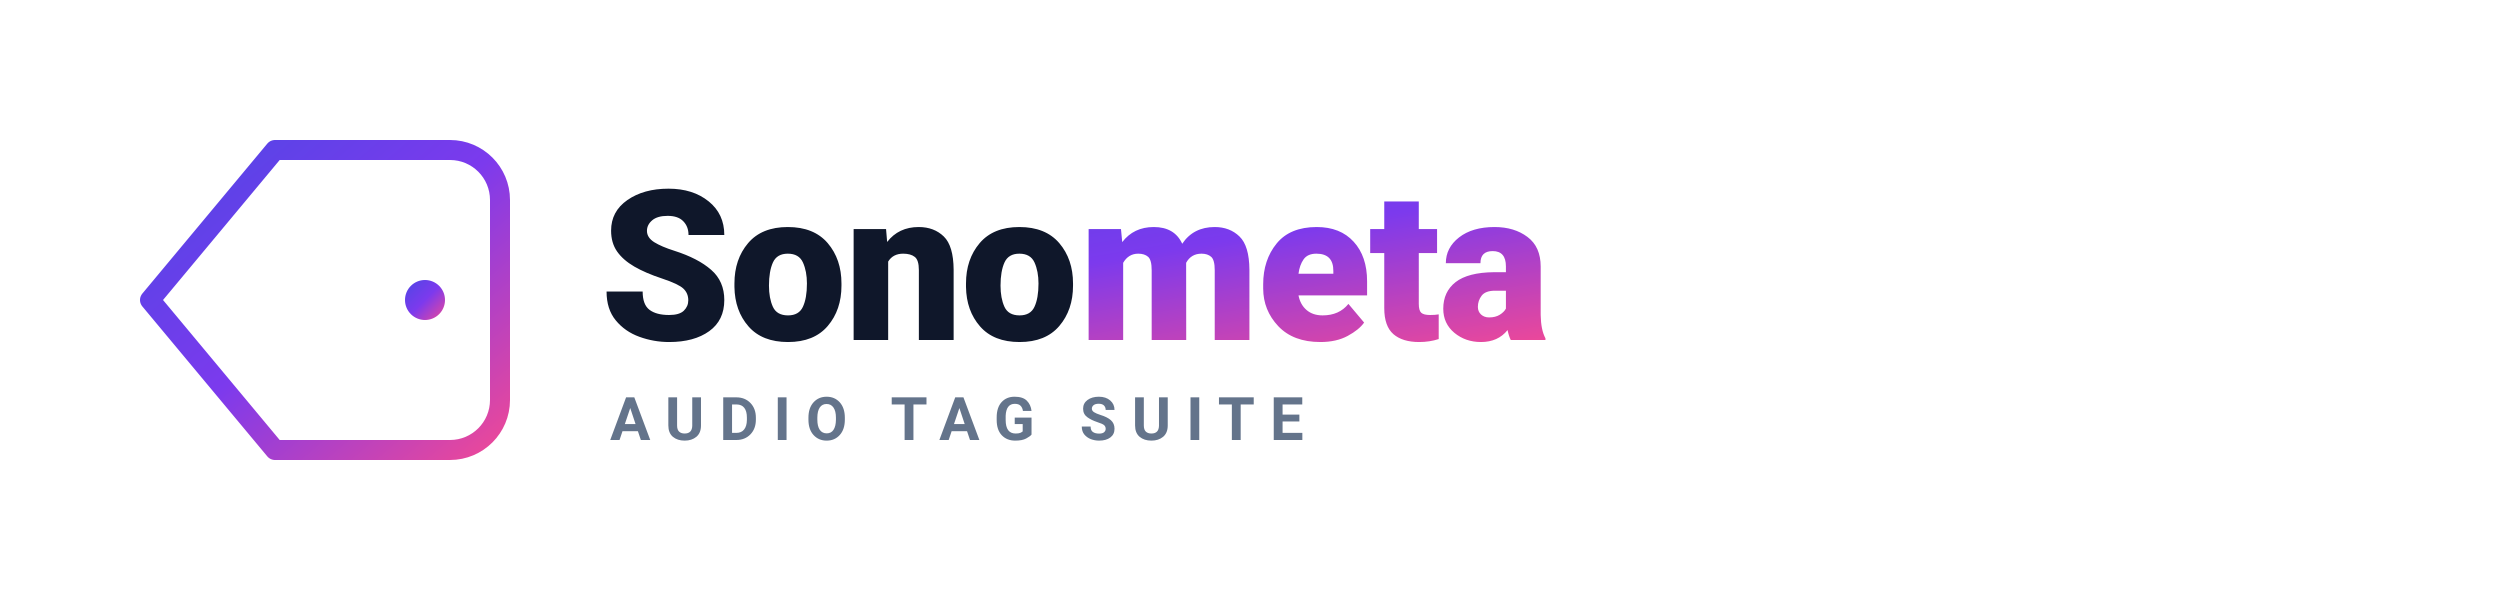
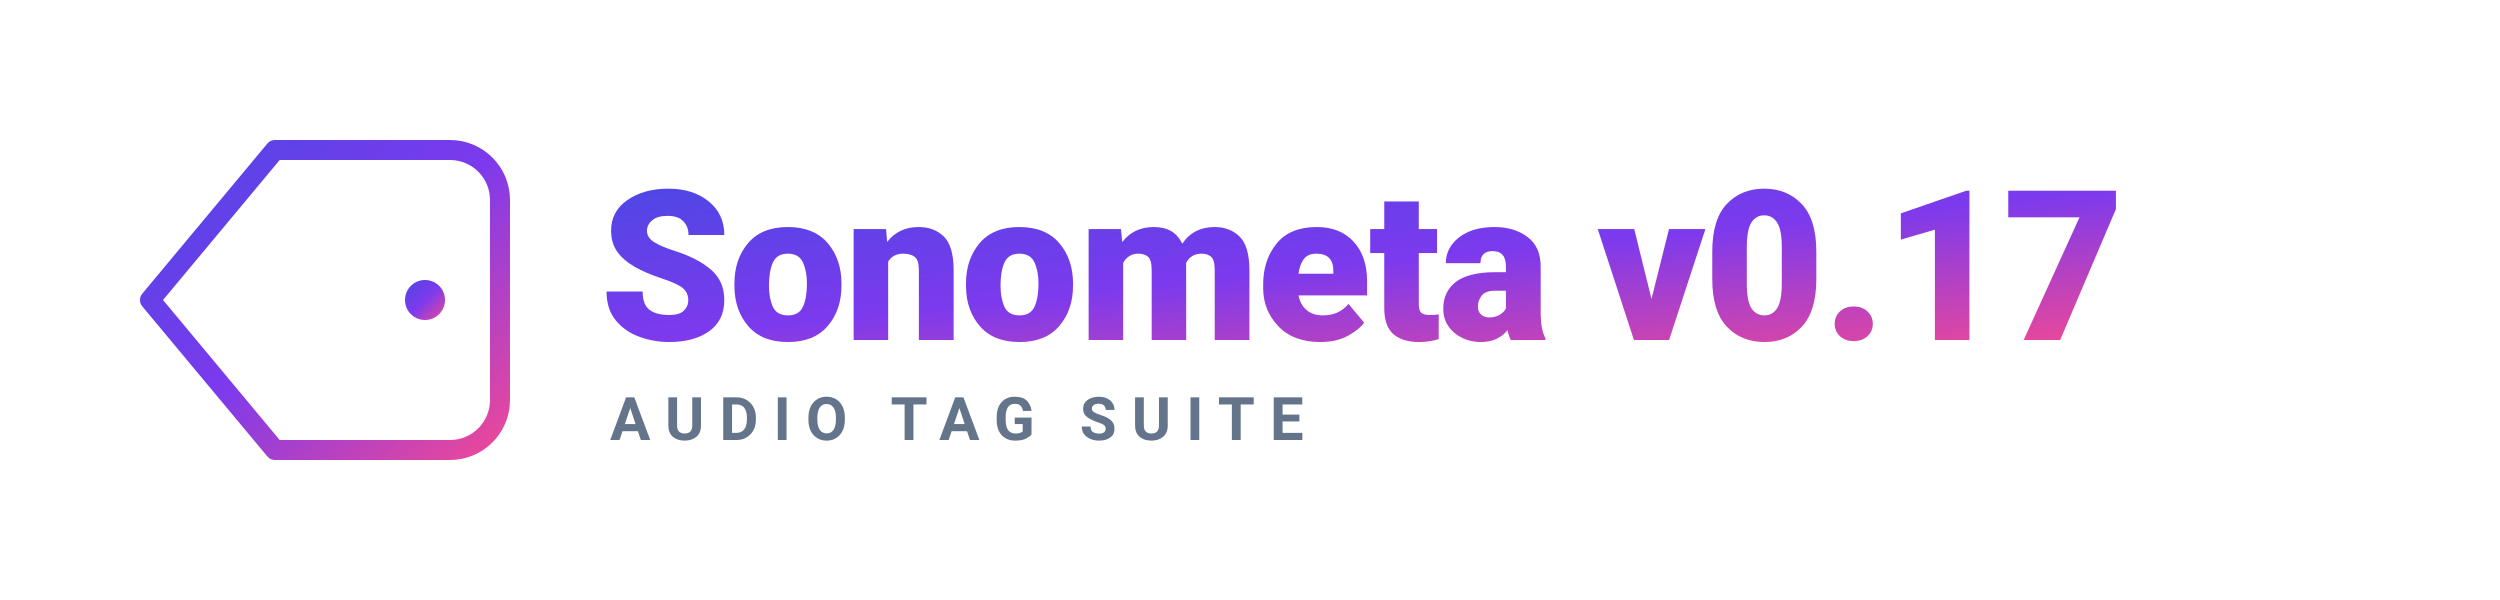
<svg xmlns="http://www.w3.org/2000/svg" viewBox="0 0 500 120" width="100%" height="100%">
  <defs>
    <linearGradient id="sonometaGrad" x1="0%" y1="0%" x2="100%" y2="100%">
      <stop offset="0%" stop-color="#4F46E5" />
      <stop offset="50%" stop-color="#7C3AED" />
      <stop offset="100%" stop-color="#EC4899" />
    </linearGradient>
  </defs>
  <g transform="translate(10, 10)">
    <path d="M 20 50 L 45 20 L 80 20 A 10 10 0 0 1 90 30 L 90 70 A 10 10 0 0 1 80 80 L 45 80 Z" fill="none" stroke="url(#sonometaGrad)" stroke-width="4" stroke-linecap="round" stroke-linejoin="round" />
    <circle cx="75" cy="50" r="4" fill="url(#sonometaGrad)" />
    <line x1="28" y1="42" x2="28" y2="58" stroke="url(#sonometaGrad)" stroke-width="3" stroke-linecap="round" />
    <line x1="36" y1="35" x2="36" y2="65" stroke="url(#sonometaGrad)" stroke-width="3.5" stroke-linecap="round" />
    <line x1="44" y1="28" x2="44" y2="72" stroke="url(#sonometaGrad)" stroke-width="4" stroke-linecap="round" />
    <line x1="52" y1="38" x2="52" y2="62" stroke="url(#sonometaGrad)" stroke-width="3.5" stroke-linecap="round" />
    <line x1="60" y1="44" x2="60" y2="56" stroke="url(#sonometaGrad)" stroke-width="3" stroke-linecap="round" />
  </g>
-   <text x="120" y="68" font-family="-apple-system, BlinkMacSystemFont, 'Segoe UI', Roboto, sans-serif" font-size="42" font-weight="800" fill="#0F172A" letter-spacing="-0.5">
-     Sono<tspan fill="url(#sonometaGrad)">meta</tspan>
+   <text x="120" y="68" font-family="-apple-system, BlinkMacSystemFont, 'Segoe UI', Roboto, sans-serif" font-size="42" font-weight="800" fill="url(#sonometaGrad)" letter-spacing="-0.5">
+     Sono<tspan fill="url(#sonometaGrad)">meta v0.17</tspan>
  </text>
  <text x="122" y="88" font-family="-apple-system, BlinkMacSystemFont, 'Segoe UI', Roboto, sans-serif" font-size="12" font-weight="600" fill="#64748B" letter-spacing="3">
    AUDIO TAG SUITE
  </text>
</svg>
